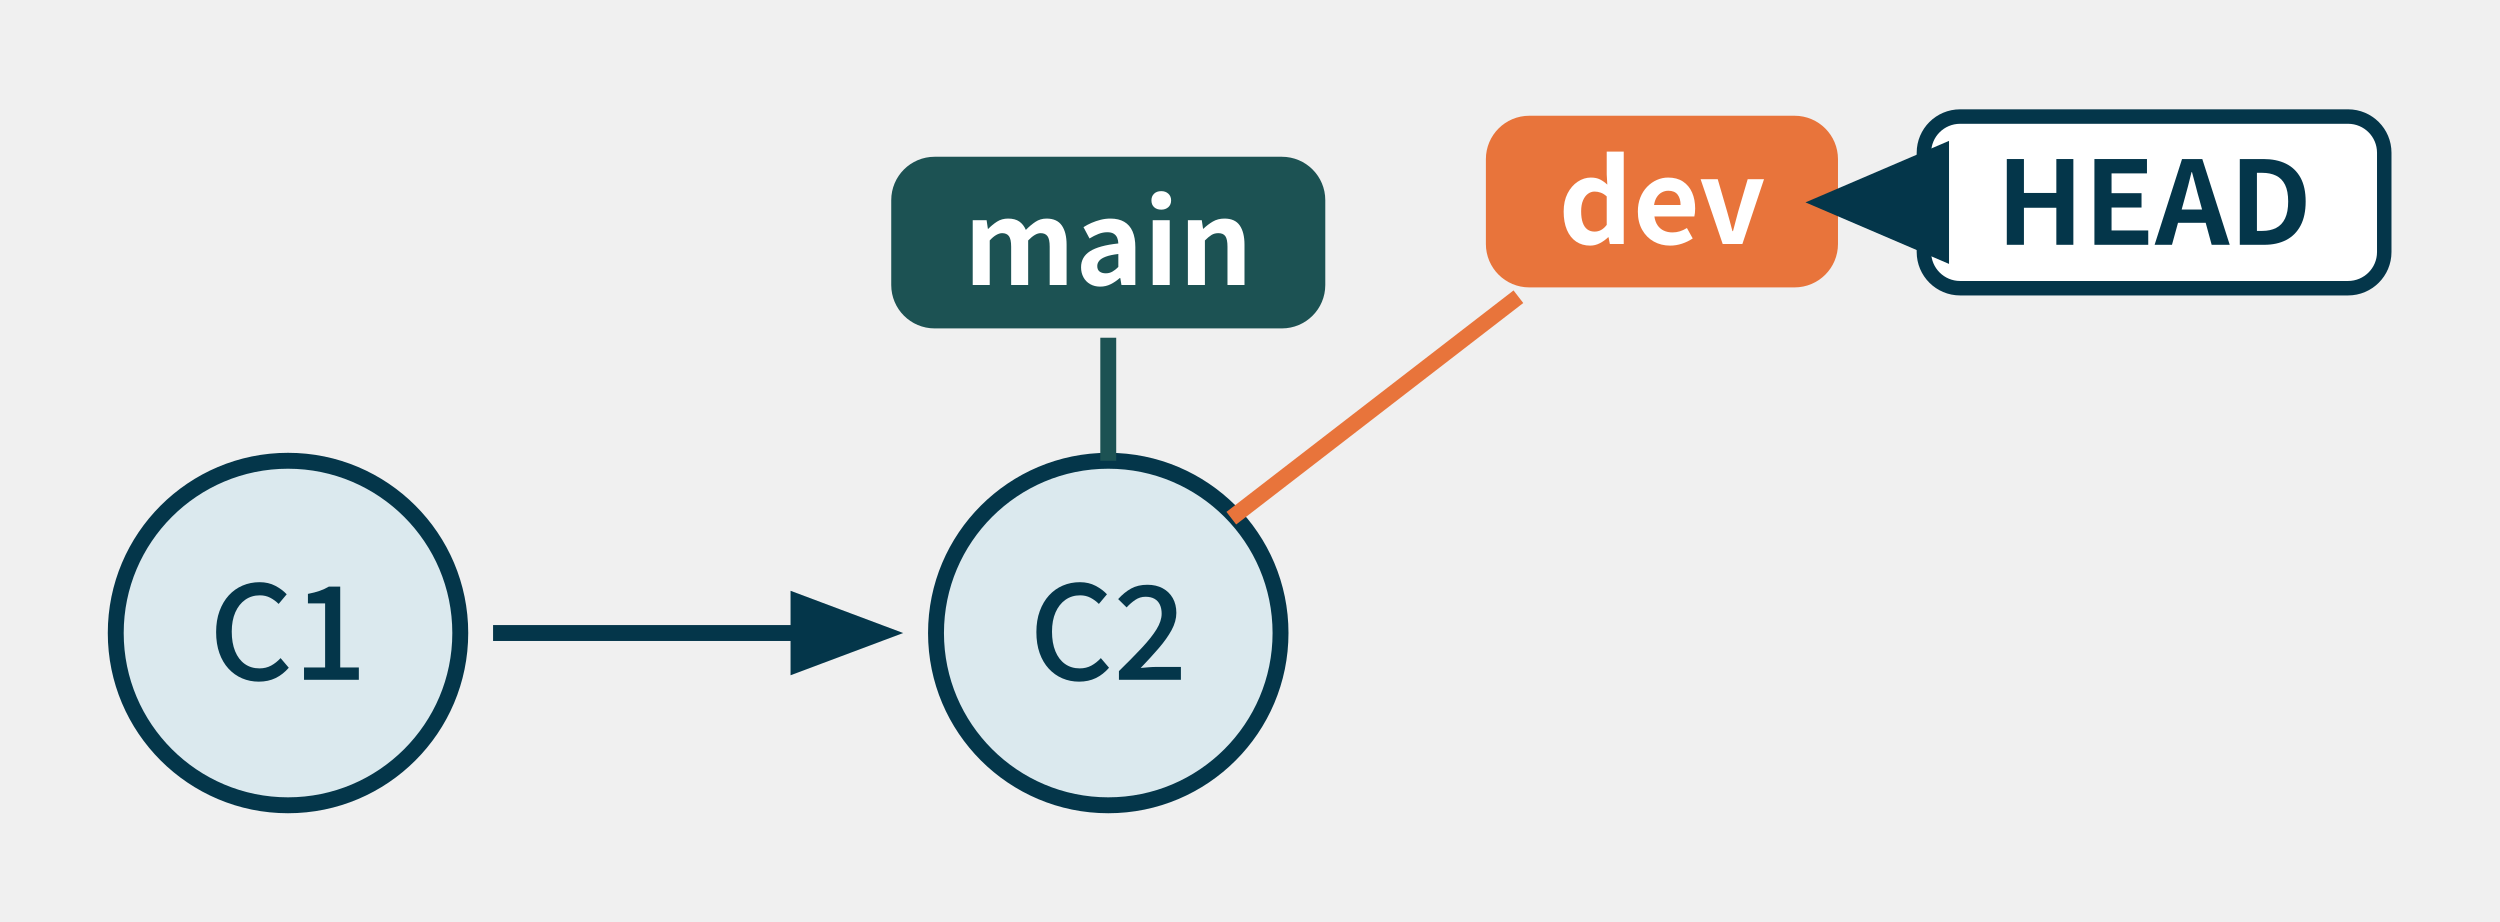
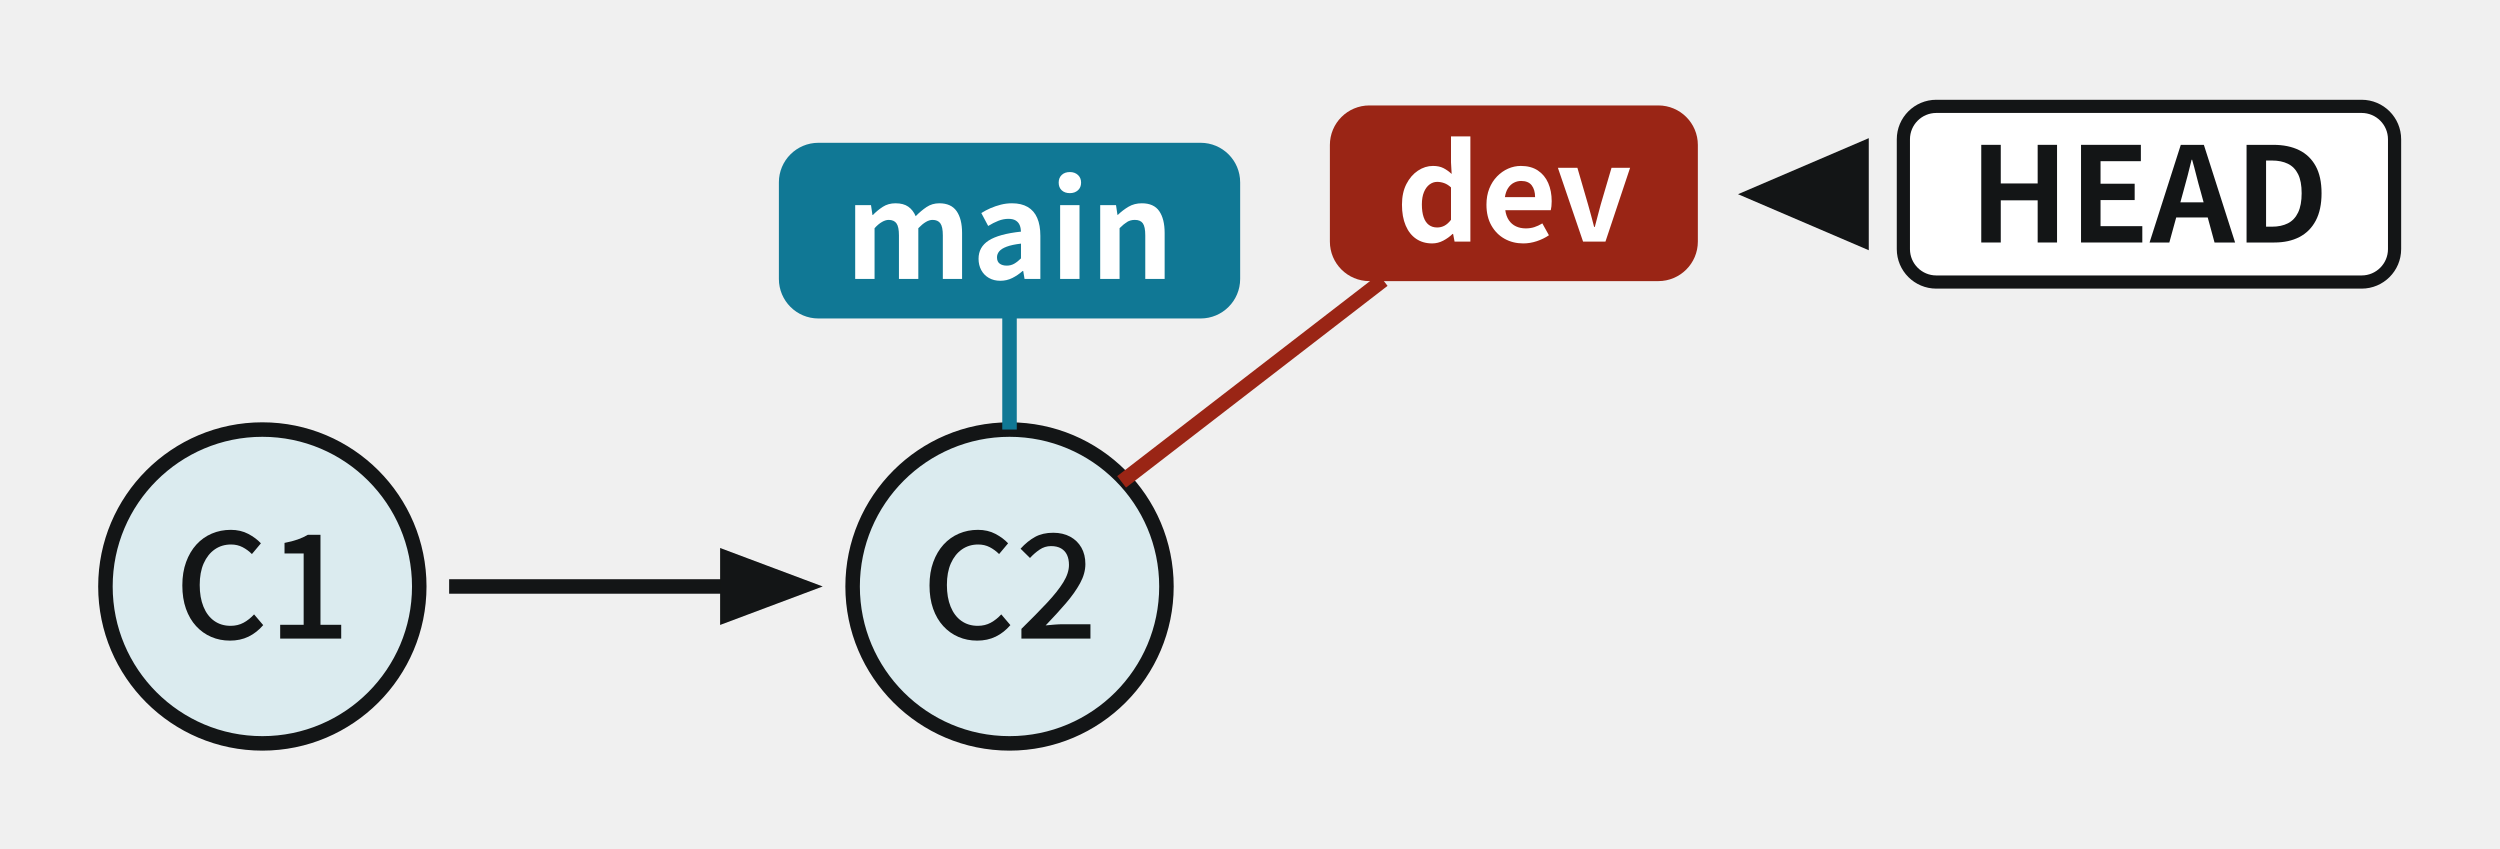
- <svg xmlns="http://www.w3.org/2000/svg" xmlns:xlink="http://www.w3.org/1999/xlink" class="typst-doc" viewBox="0 0 172.79 63.657" width="172.79pt" height="63.657pt">
-   <g>
-     <g class="typst-group" transform="matrix(1 0 0 1 8 8)">
-       <g>
-         <path class="typst-shape" fill="#dbe9ee" fill-rule="nonzero" stroke="#04364a" stroke-width="1.1" stroke-linecap="butt" stroke-linejoin="miter" stroke-miterlimit="4" transform="matrix(1 0 0 1 0 23.84627)" d="M 0 0m 11.906 0 c -6.569 0 -11.906 5.336 -11.906 11.906 c 0 6.569 5.336 11.906 11.906 11.906 c 6.569 0 11.906 -5.336 11.906 -11.906 c 0 -6.569 -5.336 -11.906 -11.906 -11.906 Z " />
-         <path class="typst-shape" fill="none" transform="matrix(1 0 0 1 6.433512 32.39028)" d="M 0 0h 10.944 v 6.723 h -10.944 v -6.723 Z " />
-         <g class="typst-group">
-           <g>
-             <g class="typst-group" transform="matrix(1 0 0 1 6.433512 32.39028)">
-               <g>
-                 <g class="typst-text" transform="matrix(1 0 0 -1 0 6.597)">
-                   <use xlink:href="#g604D6003E369CA92F12ADFF704854076" x="0" y="0" fill="#04364a" fill-rule="nonzero" />
-                   <use xlink:href="#g4A28E0AEE84DD9712ADB9F3431E7B1EF" x="5.814" y="0" fill="#04364a" fill-rule="nonzero" />
-                 </g>
-               </g>
-             </g>
-           </g>
-         </g>
-         <path class="typst-shape" fill="#dbe9ee" fill-rule="nonzero" stroke="#04364a" stroke-width="1.1" stroke-linecap="butt" stroke-linejoin="miter" stroke-miterlimit="4" transform="matrix(1 0 0 1 56.69291 23.84627)" d="M 0 0m 11.906 0 c -6.569 0 -11.906 5.336 -11.906 11.906 c 0 6.569 5.336 11.906 11.906 11.906 c 6.569 0 11.906 -5.336 11.906 -11.906 c 0 -6.569 -5.336 -11.906 -11.906 -11.906 Z " />
-         <path class="typst-shape" fill="none" transform="matrix(1 0 0 1 63.12643 32.39028)" d="M 0 0h 10.944 v 6.723 h -10.944 v -6.723 Z " />
-         <g class="typst-group">
-           <g>
-             <g class="typst-group" transform="matrix(1 0 0 1 63.12643 32.39028)">
-               <g>
-                 <g class="typst-text" transform="matrix(1 0 0 -1 0 6.597)">
-                   <use xlink:href="#g604D6003E369CA92F12ADFF704854076" x="0" y="0" fill="#04364a" fill-rule="nonzero" />
-                   <use xlink:href="#gD3EDD8321B77A2FBEAB445976C93070E" x="5.814" y="0" fill="#04364a" fill-rule="nonzero" />
-                 </g>
-               </g>
-             </g>
-           </g>
-         </g>
-         <path class="typst-shape" fill="none" stroke="#04364a" stroke-width="1.1" stroke-linecap="butt" stroke-linejoin="miter" stroke-miterlimit="4" transform="matrix(1 0 0 1 26.07874 35.75178)" d="M 0 0h 21.111 " />
-         <path class="typst-shape" fill="#04364a" fill-rule="nonzero" stroke="#04364a" stroke-width="1.1" stroke-linecap="butt" stroke-linejoin="miter" stroke-miterlimit="4" transform="matrix(1 0 0 1 47.1895 33.6258)" d="M 0 0m 5.669 2.126 l -5.669 2.126 v -4.252 l 5.669 2.126 Z " />
-         <path class="typst-shape" fill="none" stroke="#1c5253" stroke-width="1.1" stroke-linecap="butt" stroke-linejoin="miter" stroke-miterlimit="4" transform="matrix(1 0 0 1 68.59843 15.34233)" d="M 0 0m 0 8.504 v -8.504 " />
-         <path class="typst-shape" fill="none" transform="matrix(1 0 0 1 53.59843 2.834646)" d="M 0 0h 30 v 11.976 h -30 v -11.976 Z " />
-         <g class="typst-group">
-           <g>
-             <g class="typst-group" transform="matrix(1 0 0 1 53.59843 2.834646)">
-               <g>
-                 <g class="typst-group">
-                   <g>
-                     <path class="typst-shape" fill="#1c5253" fill-rule="nonzero" d="M 0 0m 0 3 c 0 -1.657 1.343 -3 3 -3 h 24 c 1.657 0 3 1.343 3 3 v 5.864 c 0 1.657 -1.343 3 -3 3 h -24 c -1.657 0 -3 -1.343 -3 -3 Z " />
-                     <g class="typst-text" transform="matrix(1 0 0 -1 5 8.864)">
-                       <use xlink:href="#g7262D785EEC1E4E65635E43A24BCDA6C" x="0" y="0" fill="#ffffff" fill-rule="nonzero" />
-                       <use xlink:href="#g7B7C922EBE2B03DDAA9FED30513B4C3C" x="7.712" y="0" fill="#ffffff" fill-rule="nonzero" />
-                       <use xlink:href="#gA2D7119786468C0042BED0BD0323253B" x="12.44" y="0" fill="#ffffff" fill-rule="nonzero" />
-                       <use xlink:href="#gCAA54E0B72EB81F41EF5B4F120242602" x="14.872" y="0" fill="#ffffff" fill-rule="nonzero" />
-                     </g>
-                   </g>
-                 </g>
-               </g>
-             </g>
-           </g>
-         </g>
-         <path class="typst-shape" fill="none" stroke="#e8743b" stroke-width="1.1" stroke-linecap="butt" stroke-linejoin="miter" stroke-miterlimit="4" transform="matrix(1 0 0 1 77.10236 12.50769)" d="M 0 0m 0 15.307 l 19.843 -15.307 " />
-         <path class="typst-shape" fill="none" transform="matrix(1 0 0 1 94.69814 0)" d="M 0 0h 24.336 v 11.976 h -24.336 v -11.976 Z " />
-         <g class="typst-group">
-           <g>
-             <g class="typst-group" transform="matrix(1 0 0 1 94.69814 -0.0000000472441)">
-               <g>
-                 <g class="typst-group">
-                   <g>
-                     <path class="typst-shape" fill="#e8743b" fill-rule="nonzero" d="M 0 0m 0 3 c 0 -1.657 1.343 -3 3 -3 h 18.336 c 1.657 0 3 1.343 3 3 v 5.864 c 0 1.657 -1.343 3 -3 3 h -18.336 c -1.657 0 -3 -1.343 -3 -3 Z " />
-                     <g class="typst-text" transform="matrix(1 0 0 -1 5 8.864)">
-                       <use xlink:href="#g85EEA765873F1C07D5A877F211CD60B6" x="0" y="0" fill="#ffffff" fill-rule="nonzero" />
-                       <use xlink:href="#gD6125173F6F2C868A6E25DA8BB8468A7" x="5.152" y="0" fill="#ffffff" fill-rule="nonzero" />
-                       <use xlink:href="#g2AAB97B441D602700E2BC9B3DA3DA996" x="9.728" y="0" fill="#ffffff" fill-rule="nonzero" />
-                     </g>
-                   </g>
-                 </g>
-               </g>
-             </g>
-           </g>
-         </g>
-         <path class="typst-shape" fill="none" transform="matrix(1 0 0 1 124.9739 0.056)" d="M 0 0h 31.816 v 11.864 h -31.816 v -11.864 Z " />
-         <g class="typst-group">
-           <g>
-             <g class="typst-group" transform="matrix(1 0 0 1 124.9739 0.05599994)">
-               <g>
-                 <g class="typst-group">
-                   <g>
-                     <path class="typst-shape" fill="#ffffff" fill-rule="nonzero" d="M 0 0m 0 2.5 c 0 -1.381 1.119 -2.5 2.5 -2.5 h 26.816 c 1.381 0 2.5 1.119 2.5 2.5 v 6.864 c 0 1.381 -1.119 2.5 -2.5 2.5 h -26.816 c -1.381 0 -2.5 -1.119 -2.5 -2.5 Z " />
-                     <path class="typst-shape" fill="none" stroke="#04364a" stroke-width="1" stroke-linecap="butt" stroke-linejoin="miter" stroke-miterlimit="4" d="M 0 0m 2.5 0 h 26.816 c 1.381 0 2.5 1.119 2.5 2.5 v 6.864 c 0 1.381 -1.119 2.5 -2.5 2.5 h -26.816 c -1.381 0 -2.5 -1.119 -2.5 -2.5 v -6.864 c 0 -1.381 1.119 -2.5 2.5 -2.5 " />
-                     <g class="typst-text" transform="matrix(1 0 0 -1 5 8.864)">
-                       <use xlink:href="#g8CF433C4598F73097B92B469DB1977DC" x="0" y="0" fill="#04364a" fill-rule="nonzero" />
-                       <use xlink:href="#gF4FBB87969368614D22E881DA633CC31" x="6.056" y="0" fill="#04364a" fill-rule="nonzero" />
-                       <use xlink:href="#g834521734781154929084817AB40168C" x="10.976" y="0" fill="#04364a" fill-rule="nonzero" />
-                       <use xlink:href="#gF0256CB50558F98CCAF78702B7A0E658" x="16.104" y="0" fill="#04364a" fill-rule="nonzero" />
-                     </g>
-                   </g>
-                 </g>
-               </g>
-             </g>
-           </g>
-         </g>
-         <path class="typst-shape" fill="#04364a" fill-rule="nonzero" transform="matrix(1 0 0 1 116.7874 1.736031)" d="M 0 0m 9.921 0 v 8.504 l -9.921 -4.252 l 9.921 -4.252 Z " />
+ <svg xmlns="http://www.w3.org/2000/svg" xmlns:xlink="http://www.w3.org/1999/xlink" viewBox="0 0 189.69 64.404" width="189.69pt" height="64.404pt">
+   <g transform="translate(8 8)">
+     <path fill="#dbebef" fill-rule="nonzero" stroke="#131516" stroke-width="1.1" stroke-linecap="butt" stroke-linejoin="miter" stroke-miterlimit="4" transform="translate(0 24.59327)" d="M 0 0m 11.906 0c -6.569 0 -11.906 5.336 -11.906 11.906c 0 6.569 5.336 11.906 11.906 11.906c 6.569 0 11.906 -5.336 11.906 -11.906c 0 -6.569 -5.336 -11.906 -11.906 -11.906Z " />
+     <path fill="none" transform="translate(5.217512 32.39028)" d="M 0 0h 13.376v 8.217h -13.376v -8.217Z " />
+     <g transform="translate(5.217512 32.39028)">
+       <g transform="matrix(1 0 0 -1 0 8.063)">
+         <use xlink:href="#g4B0215E6EE871C7411DF42081F9B9A5D" x="0" y="0" fill="#131516" fill-rule="nonzero" />
+         <use xlink:href="#g587944CC86E6756160A12EE9A3EFA76C" x="7.106" y="0" fill="#131516" fill-rule="nonzero" />
      </g>
    </g>
+     <path fill="#dbebef" fill-rule="nonzero" stroke="#131516" stroke-width="1.1" stroke-linecap="butt" stroke-linejoin="miter" stroke-miterlimit="4" transform="translate(56.69291 24.59327)" d="M 0 0m 11.906 0c -6.569 0 -11.906 5.336 -11.906 11.906c 0 6.569 5.336 11.906 11.906 11.906c 6.569 0 11.906 -5.336 11.906 -11.906c 0 -6.569 -5.336 -11.906 -11.906 -11.906Z " />
+     <path fill="none" transform="translate(61.91043 32.39028)" d="M 0 0h 13.376v 8.217h -13.376v -8.217Z " />
+     <g transform="translate(61.91043 32.39028)">
+       <g transform="matrix(1 0 0 -1 0 8.063)">
+         <use xlink:href="#g4B0215E6EE871C7411DF42081F9B9A5D" x="0" y="0" fill="#131516" fill-rule="nonzero" />
+         <use xlink:href="#g90551CEF906CFAE9CA14E93F6AA17084" x="7.106" y="0" fill="#131516" fill-rule="nonzero" />
+       </g>
+     </g>
+     <path fill="none" stroke="#131516" stroke-width="1.1" stroke-linecap="butt" stroke-linejoin="miter" stroke-miterlimit="4" transform="translate(26.07874 36.49878)" d="M 0 0h 21.111" />
+     <path fill="#131516" fill-rule="nonzero" stroke="#131516" stroke-width="1.1" stroke-linecap="butt" stroke-linejoin="miter" stroke-miterlimit="4" transform="translate(47.1895 34.3728)" d="M 0 0m 5.669 2.126l -5.669 2.126v -4.252l 5.669 2.126Z " />
+     <path fill="none" stroke="#107895" stroke-width="1.1" stroke-linecap="butt" stroke-linejoin="miter" stroke-miterlimit="4" transform="translate(68.59843 16.08933)" d="M 0 0m 0 8.504v -8.504" />
+     <path fill="none" transform="translate(51.09843 2.834646)" d="M 0 0h 35v 13.47h -35v -13.47Z " />
+     <g transform="translate(51.09843 2.834646)">
+       <g>
+         <path fill="#107895" fill-rule="nonzero" d="M 0 0m 0 3c 0 -1.657 1.343 -3 3 -3h 29c 1.657 0 3 1.343 3 3v 7.33c 0 1.657 -1.343 3 -3 3h -29c -1.657 0 -3 -1.343 -3 -3Z " />
+         <g transform="matrix(1 0 0 -1 5 10.33)">
+           <use xlink:href="#g48B74B0D800C15FFCEAA5EDEFC756224" x="0" y="0" fill="#ffffff" fill-rule="nonzero" />
+           <use xlink:href="#gFC34E51138F092D0C3DDBE13766F7630" x="9.64" y="0" fill="#ffffff" fill-rule="nonzero" />
+           <use xlink:href="#gEA4EED31FD10E04983F9A9B0B4F10349" x="15.55" y="0" fill="#ffffff" fill-rule="nonzero" />
+           <use xlink:href="#gB00D30DCFB2EA4541DB838C2C988A4F0" x="18.59" y="0" fill="#ffffff" fill-rule="nonzero" />
+         </g>
+       </g>
+     </g>
+     <path fill="none" stroke="#9a2515" stroke-width="1.1" stroke-linecap="butt" stroke-linejoin="miter" stroke-miterlimit="4" transform="translate(77.10236 13.25469)" d="M 0 0m 0 15.307l 19.843 -15.307" />
+     <path fill="none" transform="translate(92.90614)" d="M 0 0h 27.92v 13.47h -27.92v -13.47Z " />
+     <g transform="translate(92.90614 -4.7e-8)">
+       <g>
+         <path fill="#9a2515" fill-rule="nonzero" d="M 0 0m 0 3c 0 -1.657 1.343 -3 3 -3h 21.92c 1.657 0 3 1.343 3 3v 7.33c 0 1.657 -1.343 3 -3 3h -21.92c -1.657 0 -3 -1.343 -3 -3Z " />
+         <g transform="matrix(1 0 0 -1 5 10.33)">
+           <use xlink:href="#gEBED90F970FA75D407A6A36FEB60C185" x="0" y="0" fill="#ffffff" fill-rule="nonzero" />
+           <use xlink:href="#gD273F65F53730BF468B4FF3A302B4575" x="6.44" y="0" fill="#ffffff" fill-rule="nonzero" />
+           <use xlink:href="#g76CB1B14819823C805E391183A46D470" x="12.16" y="0" fill="#ffffff" fill-rule="nonzero" />
+         </g>
+       </g>
+     </g>
+     <path fill="none" transform="translate(136.4201 0.07)" d="M 0 0h 37.27v 13.33h -37.27v -13.33Z " />
+     <g transform="translate(136.4201 0.06999997)">
+       <g>
+         <path fill="#ffffff" fill-rule="nonzero" d="M 0 0m 0 2.5c 0 -1.381 1.119 -2.5 2.5 -2.5h 32.27c 1.381 0 2.5 1.119 2.5 2.5v 8.33c 0 1.381 -1.119 2.5 -2.5 2.5h -32.27c -1.381 0 -2.5 -1.119 -2.5 -2.5Z " />
+         <path fill="none" stroke="#131516" stroke-width="1" stroke-linecap="butt" stroke-linejoin="miter" stroke-miterlimit="4" d="M 0 0m 2.5 0h 32.27c 1.381 0 2.5 1.119 2.5 2.5v 8.33c 0 1.381 -1.119 2.5 -2.5 2.5h -32.27c -1.381 0 -2.5 -1.119 -2.5 -2.5v -8.33c 0 -1.381 1.119 -2.5 2.5 -2.5" />
+         <g transform="matrix(1 0 0 -1 5 10.33)">
+           <use xlink:href="#gC23A492C0BC781F6084290300CE4417B" x="0" y="0" fill="#131516" fill-rule="nonzero" />
+           <use xlink:href="#g1FEE62F66CF5CB1ABA20DD13BA79FEC" x="7.57" y="0" fill="#131516" fill-rule="nonzero" />
+           <use xlink:href="#g5FB5D361DEEF90AA7E0A71C699733922" x="13.72" y="0" fill="#131516" fill-rule="nonzero" />
+           <use xlink:href="#g48D873A395A3007E65026A49EE62E6CE" x="20.13" y="0" fill="#131516" fill-rule="nonzero" />
+         </g>
+       </g>
+     </g>
+     <path fill="#131516" fill-rule="nonzero" transform="translate(123.874 2.483031)" d="M 0 0m 9.921 0v 8.504l -9.921 -4.252l 9.921 -4.252Z " />
  </g>
-   <defs id="glyph">
-     <symbol id="g604D6003E369CA92F12ADFF704854076" overflow="visible">
-       <path d="M 0 0m 3.456 -0.126 q -0.621 0 -1.156 0.229 q -0.536 0.229 -0.941 0.67 q -0.405 0.441 -0.63 1.075 q -0.225 0.634 -0.225 1.454 q 0 0.81 0.234 1.449 q 0.234 0.639 0.639 1.084 q 0.405 0.445 0.954 0.68 q 0.549 0.234 1.179 0.234 q 0.612 0 1.089 -0.252 q 0.477 -0.252 0.783 -0.585 l -0.558 -0.666 q -0.261 0.261 -0.581 0.428 q -0.319 0.166 -0.715 0.166 q -0.576 0 -1.012 -0.306 q -0.436 -0.306 -0.684 -0.864 q -0.248 -0.558 -0.248 -1.341 q 0 -0.783 0.234 -1.355 q 0.234 -0.571 0.666 -0.877 q 0.432 -0.306 1.017 -0.306 q 0.45 0 0.806 0.194 q 0.355 0.193 0.652 0.517 l 0.567 -0.666 q -0.405 -0.468 -0.913 -0.715 q -0.509 -0.247 -1.156 -0.247 Z " />
+   <defs>
+     <symbol id="g4B0215E6EE871C7411DF42081F9B9A5D" overflow="visible">
+       <path d="M 0 0m 4.224 -0.154q -0.759 0 -1.413 0.281q -0.654 0.281 -1.149 0.82q -0.495 0.539 -0.77 1.315q -0.275 0.775 -0.275 1.776q 0 0.99 0.286 1.771q 0.286 0.781 0.781 1.325q 0.495 0.544 1.166 0.831q 0.671 0.286 1.441 0.286q 0.748 0 1.331 -0.308q 0.583 -0.308 0.957 -0.715l -0.682 -0.814q -0.319 0.319 -0.71 0.522q -0.391 0.203 -0.875 0.203q -0.704 0 -1.238 -0.374q -0.533 -0.374 -0.836 -1.056q -0.302 -0.682 -0.302 -1.639q 0 -0.957 0.286 -1.655q 0.286 -0.699 0.814 -1.073q 0.528 -0.374 1.243 -0.374q 0.55 0 0.985 0.236q 0.434 0.236 0.797 0.632l 0.693 -0.814q -0.495 -0.572 -1.117 -0.875q -0.622 -0.302 -1.413 -0.302Z " />
    </symbol>
-     <symbol id="g4A28E0AEE84DD9712ADB9F3431E7B1EF" overflow="visible">
-       <path d="M 0 0m 0.765 0 v 0.855 h 1.458 v 4.428 h -1.188 v 0.657 q 0.468 0.09 0.815 0.212 q 0.346 0.122 0.634 0.293 h 0.783 v -5.589 h 1.287 v -0.855 h -3.789 Z " />
+     <symbol id="g587944CC86E6756160A12EE9A3EFA76C" overflow="visible">
+       <path d="M 0 0m 0.935 0v 1.045h 1.782v 5.412h -1.452v 0.803q 0.572 0.11 0.996 0.259q 0.423 0.148 0.775 0.357h 0.957v -6.831h 1.573v -1.045h -4.631Z " />
    </symbol>
-     <symbol id="gD3EDD8321B77A2FBEAB445976C93070E" overflow="visible">
-       <path d="M 0 0m 0.396 0 v 0.603 q 0.927 0.909 1.589 1.615 q 0.661 0.707 1.012 1.278 q 0.351 0.572 0.351 1.076 q 0 0.36 -0.122 0.621 q -0.122 0.261 -0.369 0.405 q -0.247 0.144 -0.625 0.144 q -0.387 0 -0.711 -0.22 q -0.324 -0.22 -0.594 -0.517 l -0.585 0.576 q 0.423 0.468 0.895 0.729 q 0.472 0.261 1.129 0.261 q 0.603 0 1.053 -0.243 q 0.45 -0.243 0.698 -0.68 q 0.247 -0.436 0.247 -1.021 q 0 -0.585 -0.328 -1.188 q -0.329 -0.603 -0.887 -1.251 q -0.558 -0.648 -1.251 -1.368 q 0.261 0.027 0.553 0.049 q 0.293 0.023 0.536 0.023 h 1.692 v -0.891 h -4.284 Z " />
+     <symbol id="g90551CEF906CFAE9CA14E93F6AA17084" overflow="visible">
+       <path d="M 0 0m 0.484 0v 0.737q 1.133 1.111 1.942 1.974q 0.808 0.864 1.238 1.562q 0.429 0.699 0.429 1.315q 0 0.44 -0.148 0.759q -0.148 0.319 -0.451 0.495q -0.302 0.176 -0.764 0.176q -0.473 0 -0.869 -0.27q -0.396 -0.27 -0.726 -0.632l -0.715 0.704q 0.517 0.572 1.095 0.891q 0.578 0.319 1.381 0.319q 0.737 0 1.287 -0.297q 0.55 -0.297 0.853 -0.831q 0.302 -0.533 0.302 -1.248q 0 -0.715 -0.402 -1.452q -0.402 -0.737 -1.083 -1.529q -0.682 -0.792 -1.529 -1.672q 0.319 0.033 0.676 0.06q 0.357 0.028 0.654 0.028h 2.068v -1.089h -5.236Z " />
    </symbol>
-     <symbol id="g7262D785EEC1E4E65635E43A24BCDA6C" overflow="visible">
-       <path d="M 0 0m 0.632 0 v 4.48 h 0.96 l 0.088 -0.6 h 0.024 q 0.28 0.288 0.608 0.5 q 0.328 0.212 0.768 0.212 q 0.48 0 0.772 -0.204 q 0.292 -0.204 0.452 -0.58 q 0.32 0.328 0.66 0.556 q 0.34 0.228 0.772 0.228 q 0.72 0 1.052 -0.476 q 0.332 -0.476 0.332 -1.324 v -2.792 h -1.168 v 2.648 q 0 0.52 -0.152 0.728 q -0.152 0.208 -0.472 0.208 q -0.192 0 -0.404 -0.124 q -0.212 -0.124 -0.46 -0.38 v -3.08 h -1.176 v 2.648 q 0 0.52 -0.152 0.728 q -0.152 0.208 -0.472 0.208 q -0.184 0 -0.404 -0.124 q -0.22 -0.124 -0.452 -0.38 v -3.08 h -1.176 Z " />
+     <symbol id="g48B74B0D800C15FFCEAA5EDEFC756224" overflow="visible">
+       <path d="M 0 0m 0.79 0v 5.6h 1.2l 0.11 -0.75h 0.03q 0.35 0.36 0.76 0.625q 0.41 0.265 0.96 0.265q 0.6 0 0.965 -0.255q 0.365 -0.255 0.565 -0.725q 0.4 0.41 0.825 0.695q 0.425 0.285 0.965 0.285q 0.9 0 1.315 -0.595q 0.415 -0.595 0.415 -1.655v -3.49h -1.46v 3.31q 0 0.65 -0.19 0.91q -0.19 0.26 -0.59 0.26q -0.24 0 -0.505 -0.155q -0.265 -0.155 -0.575 -0.475v -3.85h -1.47v 3.31q 0 0.65 -0.19 0.91q -0.19 0.26 -0.59 0.26q -0.23 0 -0.505 -0.155q -0.275 -0.155 -0.565 -0.475v -3.85h -1.47Z " />
    </symbol>
-     <symbol id="g7B7C922EBE2B03DDAA9FED30513B4C3C" overflow="visible">
-       <path d="M 0 0m 1.728 -0.112 q -0.392 0 -0.692 0.172 q -0.3 0.172 -0.464 0.476 q -0.164 0.304 -0.164 0.688 q 0 0.712 0.616 1.108 q 0.616 0.396 1.96 0.54 q -0.008 0.224 -0.08 0.396 q -0.072 0.172 -0.236 0.276 q -0.164 0.104 -0.444 0.104 q -0.312 0 -0.616 -0.12 q -0.304 -0.12 -0.616 -0.312 l -0.416 0.784 q 0.264 0.168 0.56 0.296 q 0.296 0.128 0.624 0.212 q 0.328 0.084 0.68 0.084 q 0.568 0 0.952 -0.224 q 0.384 -0.224 0.576 -0.664 q 0.192 -0.44 0.192 -1.088 v -2.616 h -0.96 l -0.08 0.48 h -0.04 q -0.288 -0.256 -0.624 -0.424 q -0.336 -0.168 -0.728 -0.168 Z m 0.392 0.92 q 0.248 0 0.452 0.116 q 0.204 0.116 0.412 0.324 v 0.896 q -0.544 -0.064 -0.864 -0.184 q -0.32 -0.12 -0.456 -0.284 q -0.136 -0.164 -0.136 -0.364 q 0 -0.264 0.164 -0.384 q 0.164 -0.12 0.428 -0.12 Z " />
+     <symbol id="gFC34E51138F092D0C3DDBE13766F7630" overflow="visible">
+       <path d="M 0 0m 2.16 -0.14q -0.49 0 -0.865 0.215q -0.375 0.215 -0.58 0.595q -0.205 0.38 -0.205 0.86q 0 0.89 0.77 1.385q 0.77 0.495 2.45 0.675q -0.01 0.28 -0.1 0.495q -0.09 0.215 -0.295 0.345q -0.205 0.13 -0.555 0.13q -0.39 0 -0.77 -0.15q -0.38 -0.15 -0.77 -0.39l -0.52 0.98q 0.33 0.21 0.7 0.37q 0.37 0.16 0.78 0.265q 0.41 0.105 0.85 0.105q 0.71 0 1.19 -0.28q 0.48 -0.28 0.72 -0.83q 0.24 -0.55 0.24 -1.36v -3.27h -1.2l -0.1 0.6h -0.05q -0.36 -0.32 -0.78 -0.53q -0.42 -0.21 -0.91 -0.21Z m 0.49 1.15q 0.31 0 0.565 0.145q 0.255 0.145 0.515 0.405v 1.12q -0.68 -0.08 -1.08 -0.23q -0.4 -0.15 -0.57 -0.355q -0.17 -0.205 -0.17 -0.455q 0 -0.33 0.205 -0.48q 0.205 -0.15 0.535 -0.15Z " />
    </symbol>
-     <symbol id="gA2D7119786468C0042BED0BD0323253B" overflow="visible">
-       <path d="M 0 0m 0.632 0 v 4.48 h 1.176 v -4.48 h -1.176 Z m 0.592 5.208 q -0.312 0 -0.496 0.172 q -0.184 0.172 -0.184 0.468 q 0 0.288 0.184 0.464 q 0.184 0.176 0.496 0.176 q 0.296 0 0.488 -0.176 q 0.192 -0.176 0.192 -0.464 q 0 -0.296 -0.192 -0.468 q -0.192 -0.172 -0.488 -0.172 Z " />
+     <symbol id="gEA4EED31FD10E04983F9A9B0B4F10349" overflow="visible">
+       <path d="M 0 0m 0.79 0v 5.6h 1.47v -5.6h -1.47Z m 0.74 6.51q -0.39 0 -0.62 0.215q -0.23 0.215 -0.23 0.585q 0 0.36 0.23 0.58q 0.23 0.22 0.62 0.22q 0.37 0 0.61 -0.22q 0.24 -0.22 0.24 -0.58q 0 -0.37 -0.24 -0.585q -0.24 -0.215 -0.61 -0.215Z " />
    </symbol>
-     <symbol id="gCAA54E0B72EB81F41EF5B4F120242602" overflow="visible">
-       <path d="M 0 0m 0.632 0 v 4.48 h 0.96 l 0.088 -0.592 h 0.024 q 0.296 0.288 0.648 0.496 q 0.352 0.208 0.808 0.208 q 0.728 0 1.056 -0.476 q 0.328 -0.476 0.328 -1.324 v -2.792 h -1.176 v 2.648 q 0 0.52 -0.148 0.728 q -0.148 0.208 -0.484 0.208 q -0.272 0 -0.476 -0.128 q -0.204 -0.128 -0.452 -0.376 v -3.08 h -1.176 Z " />
+     <symbol id="gB00D30DCFB2EA4541DB838C2C988A4F0" overflow="visible">
+       <path d="M 0 0m 0.79 0v 5.6h 1.2l 0.11 -0.74h 0.03q 0.37 0.36 0.81 0.62q 0.44 0.26 1.01 0.26q 0.91 0 1.32 -0.595q 0.41 -0.595 0.41 -1.655v -3.49h -1.47v 3.31q 0 0.65 -0.185 0.91q -0.185 0.26 -0.605 0.26q -0.34 0 -0.595 -0.16q -0.255 -0.16 -0.565 -0.47v -3.85h -1.47Z " />
    </symbol>
-     <symbol id="g85EEA765873F1C07D5A877F211CD60B6" overflow="visible">
-       <path d="M 0 0m 2.208 -0.112 q -0.56 0 -0.972 0.28 q -0.412 0.28 -0.636 0.808 q -0.224 0.528 -0.224 1.264 q 0 0.728 0.268 1.252 q 0.268 0.524 0.7 0.812 q 0.432 0.288 0.912 0.288 q 0.376 0 0.636 -0.132 q 0.26 -0.132 0.5 -0.356 l -0.04 0.704 v 1.576 h 1.176 v -6.384 h -0.96 l -0.088 0.464 h -0.032 q -0.248 -0.24 -0.568 -0.408 q -0.32 -0.168 -0.672 -0.168 Z m 0.304 0.968 q 0.24 0 0.444 0.108 q 0.204 0.108 0.396 0.356 v 1.968 q -0.2 0.184 -0.412 0.26 q -0.212 0.076 -0.428 0.076 q -0.248 0 -0.46 -0.156 q -0.212 -0.156 -0.34 -0.46 q -0.128 -0.304 -0.128 -0.752 q 0 -0.464 0.108 -0.776 q 0.108 -0.312 0.316 -0.468 q 0.208 -0.156 0.504 -0.156 Z " />
+     <symbol id="gEBED90F970FA75D407A6A36FEB60C185" overflow="visible">
+       <path d="M 0 0m 2.76 -0.14q -0.7 0 -1.215 0.35q -0.515 0.35 -0.795 1.01q -0.28 0.66 -0.28 1.58q 0 0.91 0.335 1.565q 0.335 0.655 0.875 1.015q 0.54 0.36 1.14 0.36q 0.47 0 0.795 -0.165q 0.325 -0.165 0.625 -0.445l -0.05 0.88v 1.97h 1.47v -7.98h -1.2l -0.11 0.58h -0.04q -0.31 -0.3 -0.71 -0.51q -0.4 -0.21 -0.84 -0.21Z m 0.38 1.21q 0.3 0 0.555 0.135q 0.255 0.135 0.495 0.445v 2.46q -0.25 0.23 -0.515 0.325q -0.265 0.095 -0.535 0.095q -0.31 0 -0.575 -0.195q -0.265 -0.195 -0.425 -0.575q -0.16 -0.38 -0.16 -0.94q 0 -0.58 0.135 -0.97q 0.135 -0.39 0.395 -0.585q 0.26 -0.195 0.63 -0.195Z " />
    </symbol>
-     <symbol id="gD6125173F6F2C868A6E25DA8BB8468A7" overflow="visible">
-       <path d="M 0 0m 2.584 -0.112 q -0.624 0 -1.128 0.28 q -0.504 0.28 -0.804 0.808 q -0.3 0.528 -0.3 1.264 q 0 0.544 0.172 0.976 q 0.172 0.432 0.472 0.74 q 0.3 0.308 0.672 0.472 q 0.372 0.164 0.772 0.164 q 0.616 0 1.032 -0.276 q 0.416 -0.276 0.628 -0.76 q 0.212 -0.484 0.212 -1.108 q 0 -0.16 -0.016 -0.308 q -0.016 -0.148 -0.04 -0.236 h -2.76 q 0.048 -0.36 0.216 -0.608 q 0.168 -0.248 0.432 -0.372 q 0.264 -0.124 0.6 -0.124 q 0.272 0 0.512 0.076 q 0.24 0.076 0.488 0.228 l 0.4 -0.72 q -0.328 -0.224 -0.736 -0.36 q -0.408 -0.136 -0.824 -0.136 Z m -1.112 2.808 h 1.832 q 0 0.448 -0.204 0.716 q -0.204 0.268 -0.644 0.268 q -0.232 0 -0.44 -0.108 q -0.208 -0.108 -0.352 -0.328 q -0.144 -0.22 -0.192 -0.548 Z " />
+     <symbol id="gD273F65F53730BF468B4FF3A302B4575" overflow="visible">
+       <path d="M 0 0m 3.23 -0.14q -0.78 0 -1.41 0.35q -0.63 0.35 -1.005 1.01q -0.375 0.66 -0.375 1.58q 0 0.68 0.215 1.22q 0.215 0.54 0.59 0.925q 0.375 0.385 0.84 0.59q 0.465 0.205 0.965 0.205q 0.77 0 1.29 -0.345q 0.52 -0.345 0.785 -0.95q 0.265 -0.605 0.265 -1.385q 0 -0.2 -0.02 -0.385q -0.02 -0.185 -0.05 -0.295h -3.45q 0.06 -0.45 0.27 -0.76q 0.21 -0.31 0.54 -0.465q 0.33 -0.155 0.75 -0.155q 0.34 0 0.64 0.095q 0.3 0.095 0.61 0.285l 0.5 -0.9q -0.41 -0.28 -0.92 -0.45q -0.51 -0.17 -1.03 -0.17Z m -1.39 3.51h 2.29q 0 0.56 -0.255 0.895q -0.255 0.335 -0.805 0.335q -0.29 0 -0.55 -0.135q -0.26 -0.135 -0.44 -0.41q -0.18 -0.275 -0.24 -0.685Z " />
    </symbol>
-     <symbol id="g2AAB97B441D602700E2BC9B3DA3DA996" overflow="visible">
-       <path d="M 0 0m 1.64 0 l -1.528 4.48 h 1.184 l 0.648 -2.232 q 0.096 -0.336 0.188 -0.676 q 0.092 -0.34 0.18 -0.684 h 0.04 q 0.088 0.344 0.18 0.684 q 0.092 0.34 0.18 0.676 l 0.656 2.232 h 1.128 l -1.496 -4.48 h -1.36 Z " />
+     <symbol id="g76CB1B14819823C805E391183A46D470" overflow="visible">
+       <path d="M 0 0m 2.05 0l -1.91 5.6h 1.48l 0.81 -2.79q 0.12 -0.42 0.235 -0.845q 0.115 -0.425 0.225 -0.855h 0.05q 0.11 0.43 0.225 0.855q 0.115 0.425 0.225 0.845l 0.82 2.79h 1.41l -1.87 -5.6h -1.7Z " />
    </symbol>
-     <symbol id="g8CF433C4598F73097B92B469DB1977DC" overflow="visible">
-       <path d="M 0 0m 0.728 0 v 5.928 h 1.184 v -2.344 h 2.24 v 2.344 h 1.176 v -5.928 h -1.176 v 2.56 h -2.24 v -2.56 h -1.184 Z " />
+     <symbol id="gC23A492C0BC781F6084290300CE4417B" overflow="visible">
+       <path d="M 0 0m 0.91 0v 7.41h 1.48v -2.93h 2.8v 2.93h 1.47v -7.41h -1.47v 3.2h -2.8v -3.2h -1.48Z " />
    </symbol>
-     <symbol id="gF4FBB87969368614D22E881DA633CC31" overflow="visible">
-       <path d="M 0 0m 0.728 0 v 5.928 h 3.632 v -0.992 h -2.448 v -1.368 h 2.072 v -0.992 h -2.072 v -1.584 h 2.536 v -0.992 h -3.72 Z " />
+     <symbol id="g1FEE62F66CF5CB1ABA20DD13BA79FEC" overflow="visible">
+       <path d="M 0 0m 0.91 0v 7.41h 4.54v -1.24h -3.06v -1.71h 2.59v -1.24h -2.59v -1.98h 3.17v -1.24h -4.65Z " />
    </symbol>
-     <symbol id="g834521734781154929084817AB40168C" overflow="visible">
-       <path d="M 0 0m -0.032 0 l 1.896 5.928 h 1.4 l 1.896 -5.928 h -1.248 l -0.84 3.088 q -0.136 0.464 -0.26 0.964 q -0.124 0.5 -0.26 0.972 h -0.032 q -0.112 -0.48 -0.244 -0.976 q -0.132 -0.496 -0.26 -0.96 l -0.848 -3.088 h -1.2 Z m 1.176 1.52 v 0.92 h 2.816 v -0.92 h -2.816 Z " />
+     <symbol id="g5FB5D361DEEF90AA7E0A71C699733922" overflow="visible">
+       <path d="M 0 0m -0.04 0l 2.37 7.41h 1.75l 2.37 -7.41h -1.56l -1.05 3.86q -0.17 0.58 -0.325 1.205q -0.155 0.625 -0.325 1.215h -0.04q -0.14 -0.6 -0.305 -1.22q -0.165 -0.62 -0.325 -1.2l -1.06 -3.86h -1.5Z m 1.47 1.9v 1.15h 3.52v -1.15h -3.52Z " />
    </symbol>
-     <symbol id="gF0256CB50558F98CCAF78702B7A0E658" overflow="visible">
-       <path d="M 0 0m 0.728 0 v 5.928 h 1.624 q 0.912 0 1.564 -0.32 q 0.652 -0.32 1.008 -0.968 q 0.356 -0.648 0.356 -1.648 q 0 -1 -0.352 -1.664 q -0.352 -0.664 -0.992 -0.996 q -0.64 -0.332 -1.52 -0.332 h -1.688 Z m 1.184 0.96 h 0.36 q 0.56 0 0.964 0.204 q 0.404 0.204 0.62 0.656 q 0.216 0.452 0.216 1.172 q 0 0.72 -0.216 1.156 q -0.216 0.436 -0.62 0.632 q -0.404 0.196 -0.964 0.196 h -0.36 v -4.016 Z " />
+     <symbol id="g48D873A395A3007E65026A49EE62E6CE" overflow="visible">
+       <path d="M 0 0m 0.91 0v 7.41h 2.03q 1.14 0 1.955 -0.4q 0.815 -0.4 1.26 -1.21q 0.445 -0.81 0.445 -2.06q 0 -1.25 -0.44 -2.08q -0.44 -0.83 -1.24 -1.245q -0.8 -0.415 -1.9 -0.415h -2.11Z m 1.48 1.2h 0.45q 0.7 0 1.205 0.255q 0.505 0.255 0.775 0.82q 0.27 0.565 0.27 1.465q 0 0.9 -0.27 1.445q -0.27 0.545 -0.775 0.79q -0.505 0.245 -1.205 0.245h -0.45v -5.02Z " />
    </symbol>
  </defs>
</svg>
